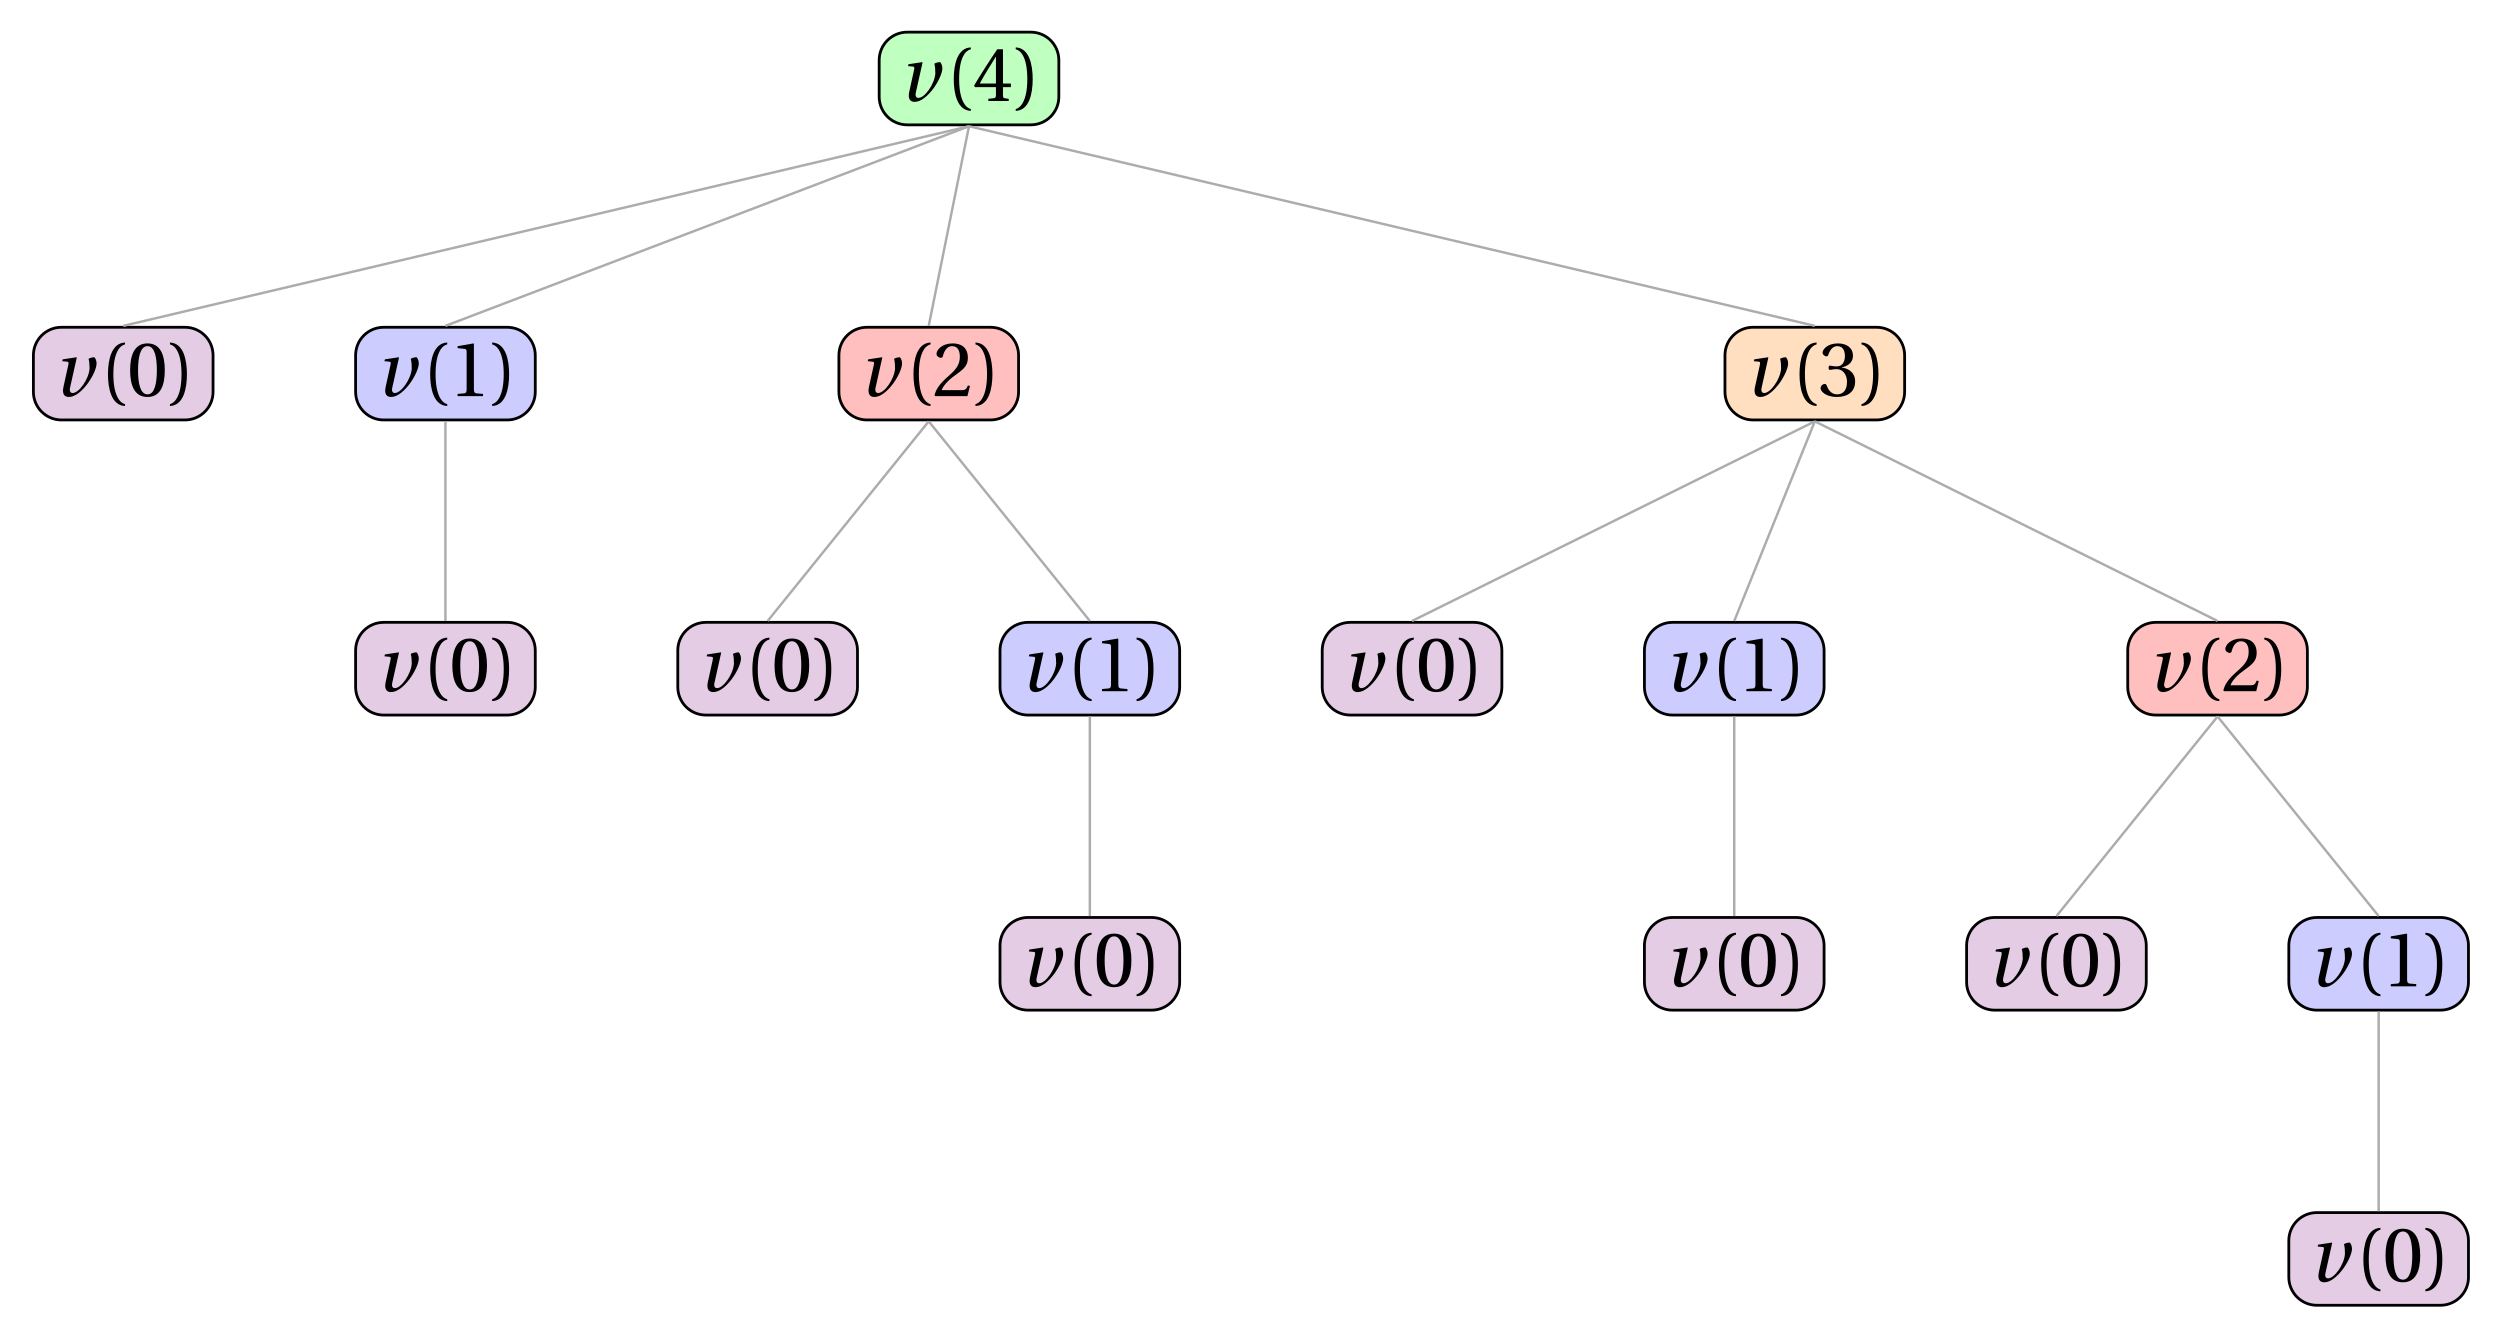
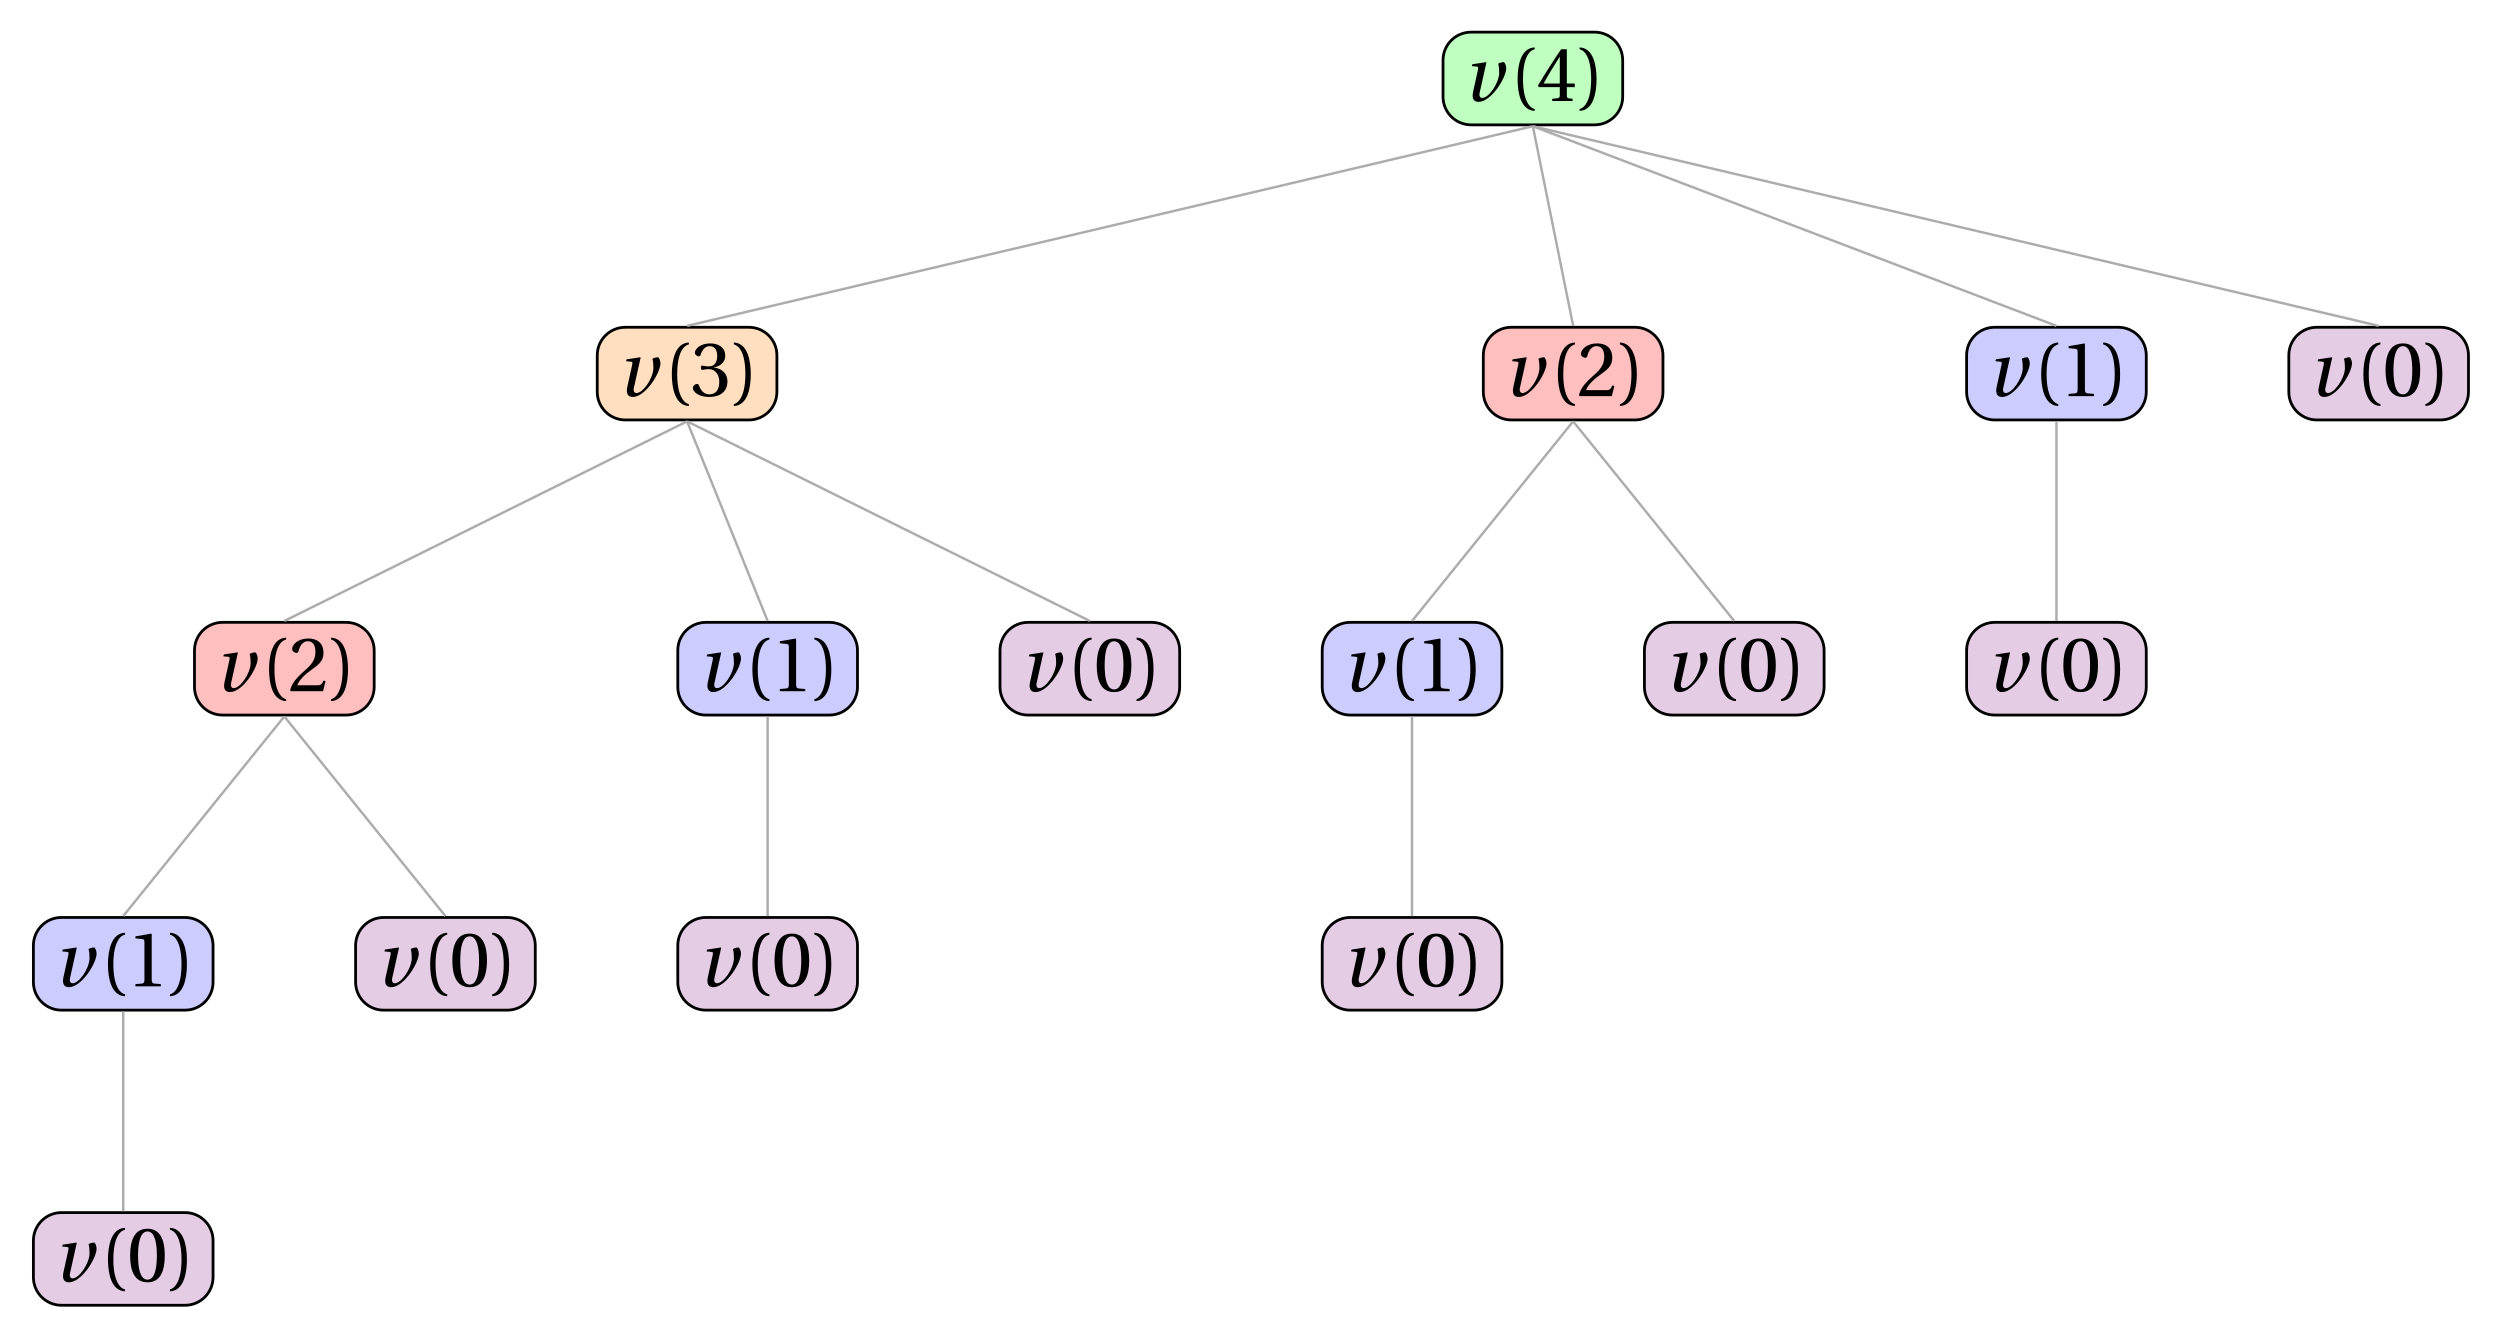
<svg xmlns="http://www.w3.org/2000/svg" xmlns:xlink="http://www.w3.org/1999/xlink" width="443.75pt" height="237.50pt" viewBox="0 0 355 190" version="1.2">
  <defs>
    <g>
      <symbol overflow="visible" id="glyph0-0">
        <path style="stroke:none;" d="" />
      </symbol>
      <symbol overflow="visible" id="glyph0-1">
        <path style="stroke:none;" d="M 1.375 -5.219 L 1.312 -4.953 L 1.984 -4.891 C 2.25 -4.875 2.234 -4.734 2.156 -4.359 L 1.484 -1.312 C 1.266 -0.312 1.609 0.125 2.25 0.125 C 3.188 0.125 4.141 -0.75 4.906 -1.766 C 5.656 -2.781 6.188 -3.984 6.188 -4.656 C 6.188 -5.094 5.938 -5.516 5.859 -5.516 C 5.594 -5.516 5.281 -5.438 5.047 -5.297 C 5.156 -4.906 5.188 -4.484 5.188 -3.922 C 5.094 -2.406 3.672 -0.406 2.766 -0.438 C 2.5 -0.438 2.297 -0.688 2.422 -1.203 L 3.375 -5.469 L 3.328 -5.516 Z M 1.375 -5.219 " />
      </symbol>
      <symbol overflow="visible" id="glyph1-0">
        <path style="stroke:none;" d="" />
      </symbol>
      <symbol overflow="visible" id="glyph1-1">
        <path style="stroke:none;" d="M 1.922 -3.109 C 1.922 -6.25 2.875 -7.188 3.578 -7.344 L 3.578 -7.609 C 1.656 -7.531 1.156 -5.141 1.156 -3.109 C 1.156 -1.062 1.656 1.328 3.578 1.406 L 3.578 1.141 C 2.938 1 1.922 0.062 1.922 -3.109 Z M 1.922 -3.109 " />
      </symbol>
      <symbol overflow="visible" id="glyph1-2">
        <path style="stroke:none;" d="M 3.297 -1.969 L 3.297 -0.844 C 3.297 -0.469 3.172 -0.406 2.922 -0.391 L 2.219 -0.312 L 2.219 0 L 5.109 0 L 5.109 -0.312 L 4.625 -0.375 C 4.359 -0.406 4.297 -0.469 4.297 -0.844 L 4.297 -1.969 L 5.422 -1.969 L 5.422 -2.484 L 4.297 -2.484 L 4.297 -7.344 L 3.484 -7.344 C 2.453 -5.828 1.219 -3.922 0.203 -2.203 L 0.312 -1.969 Z M 1 -2.484 C 1.656 -3.688 2.438 -4.953 3.281 -6.281 L 3.297 -6.281 L 3.297 -2.484 Z M 1 -2.484 " />
      </symbol>
      <symbol overflow="visible" id="glyph1-3">
        <path style="stroke:none;" d="M 1.922 -3.109 C 1.922 0.062 0.906 1 0.281 1.141 L 0.281 1.406 C 2.203 1.328 2.688 -1.062 2.688 -3.109 C 2.688 -5.141 2.203 -7.531 0.281 -7.609 L 0.281 -7.344 C 0.969 -7.188 1.922 -6.25 1.922 -3.109 Z M 1.922 -3.109 " />
      </symbol>
      <symbol overflow="visible" id="glyph1-4">
        <path style="stroke:none;" d="M 1.438 -4.031 C 1.438 -3.844 1.484 -3.719 1.625 -3.719 C 1.766 -3.719 2.062 -3.828 2.578 -3.828 C 3.516 -3.828 4.047 -2.984 4.047 -2.031 C 4.047 -0.719 3.406 -0.25 2.625 -0.25 C 1.891 -0.25 1.422 -0.797 1.203 -1.422 C 1.141 -1.625 1.031 -1.734 0.875 -1.734 C 0.688 -1.734 0.297 -1.516 0.297 -1.125 C 0.297 -0.656 1.062 0.125 2.609 0.125 C 4.203 0.125 5.203 -0.672 5.203 -2.078 C 5.203 -3.547 3.938 -4 3.328 -4.047 L 3.328 -4.094 C 3.922 -4.188 4.891 -4.625 4.891 -5.719 C 4.891 -6.938 3.922 -7.484 2.75 -7.484 C 1.297 -7.484 0.578 -6.641 0.578 -6.172 C 0.578 -5.828 0.969 -5.641 1.125 -5.641 C 1.266 -5.641 1.359 -5.719 1.391 -5.859 C 1.641 -6.609 2.062 -7.094 2.672 -7.094 C 3.547 -7.094 3.75 -6.328 3.75 -5.703 C 3.75 -5.047 3.516 -4.219 2.578 -4.219 C 2.062 -4.219 1.766 -4.328 1.625 -4.328 C 1.484 -4.328 1.438 -4.219 1.438 -4.031 Z M 1.438 -4.031 " />
      </symbol>
      <symbol overflow="visible" id="glyph1-5">
        <path style="stroke:none;" d="M 5.328 -1.453 L 5.031 -1.5 C 4.797 -0.906 4.578 -0.844 4.141 -0.844 L 1.312 -0.844 C 1.5 -1.406 2.141 -2.188 3.172 -2.922 C 4.219 -3.703 5.031 -4.188 5.031 -5.422 C 5.031 -6.953 4.031 -7.484 2.875 -7.484 C 1.359 -7.484 0.578 -6.562 0.578 -6 C 0.578 -5.625 1 -5.438 1.188 -5.438 C 1.391 -5.438 1.469 -5.562 1.5 -5.734 C 1.688 -6.484 2.109 -7.094 2.797 -7.094 C 3.641 -7.094 3.891 -6.375 3.891 -5.578 C 3.891 -4.406 3.281 -3.734 2.328 -2.891 C 0.984 -1.719 0.5 -0.969 0.297 -0.109 L 0.406 0 L 4.969 0 Z M 5.328 -1.453 " />
      </symbol>
      <symbol overflow="visible" id="glyph1-6">
        <path style="stroke:none;" d="M 4.812 0 L 4.812 -0.312 L 3.891 -0.391 C 3.656 -0.422 3.516 -0.5 3.516 -0.938 L 3.516 -7.406 L 3.469 -7.484 L 1.203 -7.094 L 1.203 -6.812 L 2.219 -6.703 C 2.406 -6.672 2.484 -6.594 2.484 -6.266 L 2.484 -0.938 C 2.484 -0.719 2.453 -0.594 2.391 -0.516 C 2.328 -0.438 2.25 -0.406 2.125 -0.391 L 1.203 -0.312 L 1.203 0 Z M 4.812 0 " />
      </symbol>
      <symbol overflow="visible" id="glyph1-7">
        <path style="stroke:none;" d="M 2.922 -7.094 C 3.953 -7.094 4.25 -5.469 4.25 -3.672 C 4.25 -1.875 3.953 -0.25 2.922 -0.25 C 1.875 -0.25 1.578 -1.875 1.578 -3.672 C 1.578 -5.469 1.875 -7.094 2.922 -7.094 Z M 2.922 -7.484 C 1.094 -7.484 0.453 -5.875 0.453 -3.672 C 0.453 -1.469 1.094 0.125 2.922 0.125 C 4.734 0.125 5.375 -1.469 5.375 -3.672 C 5.375 -5.875 4.734 -7.484 2.922 -7.484 Z M 2.922 -7.484 " />
      </symbol>
    </g>
  </defs>
  <g id="surface1">
-     <path style="fill-rule:nonzero;fill:rgb(75%,100%,75%);fill-opacity:1;stroke-width:0.399;stroke-linecap:butt;stroke-linejoin:miter;stroke:rgb(0%,0%,0%);stroke-opacity:1;stroke-miterlimit:10;" d="M 8.772 9.775 L -8.771 9.775 C -10.97 9.775 -12.755 7.989 -12.755 5.79 L -12.755 0.599 C -12.755 -1.6 -10.97 -3.386 -8.771 -3.386 L 8.772 -3.386 C 10.971 -3.386 12.756 -1.6 12.756 0.599 L 12.756 5.79 C 12.756 7.989 10.971 9.775 8.772 9.775 Z M 8.772 9.775 " transform="matrix(1,0,0,-1,137.599,14.341)" />
+     <path style="fill-rule:nonzero;fill:rgb(75%,100%,75%);fill-opacity:1;stroke-width:0.399;stroke-linecap:butt;stroke-linejoin:miter;stroke:rgb(0%,0%,0%);stroke-opacity:1;stroke-miterlimit:10;" d="M 8.771 9.775 L -8.771 9.775 C -10.971 9.775 -12.756 7.989 -12.756 5.79 L -12.756 0.599 C -12.756 -1.6 -10.971 -3.386 -8.771 -3.386 L 8.771 -3.386 C 10.971 -3.386 12.756 -1.6 12.756 0.599 L 12.756 5.79 C 12.756 7.989 10.971 9.775 8.771 9.775 Z M 8.771 9.775 " transform="matrix(1,0,0,-1,217.666,14.341)" />
    <g style="fill:rgb(0%,0%,0%);fill-opacity:1;">
-       <use xlink:href="#glyph0-1" x="127.629" y="14.341" />
+       <use xlink:href="#glyph0-1" x="207.696" y="14.341" />
    </g>
    <g style="fill:rgb(0%,0%,0%);fill-opacity:1;">
-       <use xlink:href="#glyph1-1" x="134.276" y="14.341" />
-       <use xlink:href="#glyph1-2" x="138.126" y="14.341" />
-       <use xlink:href="#glyph1-3" x="143.955" y="14.341" />
+       <use xlink:href="#glyph1-1" x="214.343" y="14.341" />
+       <use xlink:href="#glyph1-2" x="218.193" y="14.341" />
+       <use xlink:href="#glyph1-3" x="224.022" y="14.341" />
    </g>
-     <path style="fill-rule:nonzero;fill:rgb(100%,87.5%,75%);fill-opacity:1;stroke-width:0.399;stroke-linecap:butt;stroke-linejoin:miter;stroke:rgb(0%,0%,0%);stroke-opacity:1;stroke-miterlimit:10;" d="M 8.773 9.774 L -8.77 9.774 C -10.973 9.774 -12.755 7.993 -12.755 5.79 L -12.755 0.599 C -12.755 -1.601 -10.973 -3.386 -8.77 -3.386 L 8.773 -3.386 C 10.972 -3.386 12.757 -1.601 12.757 0.599 L 12.757 5.79 C 12.757 7.993 10.972 9.774 8.773 9.774 Z M 8.773 9.774 " transform="matrix(1,0,0,-1,257.7,56.247)" />
+     <path style="fill-rule:nonzero;fill:rgb(100%,87.5%,75%);fill-opacity:1;stroke-width:0.399;stroke-linecap:butt;stroke-linejoin:miter;stroke:rgb(0%,0%,0%);stroke-opacity:1;stroke-miterlimit:10;" d="M 8.77 9.774 L -8.769 9.774 C -10.972 9.774 -12.757 7.993 -12.757 5.79 L -12.757 0.599 C -12.757 -1.601 -10.972 -3.386 -8.769 -3.386 L 8.77 -3.386 C 10.973 -3.386 12.754 -1.601 12.754 0.599 L 12.754 5.79 C 12.754 7.993 10.973 9.774 8.77 9.774 Z M 8.77 9.774 " transform="matrix(1,0,0,-1,97.566,56.247)" />
    <g style="fill:rgb(0%,0%,0%);fill-opacity:1;">
-       <use xlink:href="#glyph0-1" x="247.729" y="56.247" />
+       <use xlink:href="#glyph0-1" x="87.595" y="56.247" />
    </g>
    <g style="fill:rgb(0%,0%,0%);fill-opacity:1;">
-       <use xlink:href="#glyph1-1" x="254.376" y="56.247" />
-       <use xlink:href="#glyph1-4" x="258.226" y="56.247" />
-       <use xlink:href="#glyph1-3" x="264.055" y="56.247" />
+       <use xlink:href="#glyph1-1" x="94.242" y="56.247" />
+       <use xlink:href="#glyph1-4" x="98.092" y="56.247" />
+       <use xlink:href="#glyph1-3" x="103.921" y="56.247" />
    </g>
-     <path style="fill-rule:nonzero;fill:rgb(100%,75%,75%);fill-opacity:1;stroke-width:0.399;stroke-linecap:butt;stroke-linejoin:miter;stroke:rgb(0%,0%,0%);stroke-opacity:1;stroke-miterlimit:10;" d="M 8.769 9.777 L -8.77 9.777 C -10.973 9.777 -12.754 7.992 -12.754 5.789 L -12.754 0.601 C -12.754 -1.602 -10.973 -3.387 -8.77 -3.387 L 8.769 -3.387 C 10.972 -3.387 12.757 -1.602 12.757 0.601 L 12.757 5.789 C 12.757 7.992 10.972 9.777 8.769 9.777 Z M 8.769 9.777 " transform="matrix(1,0,0,-1,314.891,98.152)" />
+     <path style="fill-rule:nonzero;fill:rgb(100%,75%,75%);fill-opacity:1;stroke-width:0.399;stroke-linecap:butt;stroke-linejoin:miter;stroke:rgb(0%,0%,0%);stroke-opacity:1;stroke-miterlimit:10;" d="M 8.77 9.777 L -8.77 9.777 C -10.973 9.777 -12.758 7.992 -12.758 5.789 L -12.758 0.601 C -12.758 -1.602 -10.973 -3.387 -8.77 -3.387 L 8.77 -3.387 C 10.973 -3.387 12.758 -1.602 12.758 0.601 L 12.758 5.789 C 12.758 7.992 10.973 9.777 8.77 9.777 Z M 8.77 9.777 " transform="matrix(1,0,0,-1,40.375,98.152)" />
    <g style="fill:rgb(0%,0%,0%);fill-opacity:1;">
-       <use xlink:href="#glyph0-1" x="304.92" y="98.152" />
+       <use xlink:href="#glyph0-1" x="30.404" y="98.152" />
    </g>
    <g style="fill:rgb(0%,0%,0%);fill-opacity:1;">
-       <use xlink:href="#glyph1-1" x="311.567" y="98.152" />
-       <use xlink:href="#glyph1-5" x="315.417" y="98.152" />
-       <use xlink:href="#glyph1-3" x="321.246" y="98.152" />
+       <use xlink:href="#glyph1-1" x="37.051" y="98.152" />
+       <use xlink:href="#glyph1-5" x="40.901" y="98.152" />
+       <use xlink:href="#glyph1-3" x="46.73" y="98.152" />
    </g>
-     <path style="fill-rule:nonzero;fill:rgb(79.999%,79.999%,100%);fill-opacity:1;stroke-width:0.399;stroke-linecap:butt;stroke-linejoin:miter;stroke:rgb(0%,0%,0%);stroke-opacity:1;stroke-miterlimit:10;" d="M 8.772 9.777 L -8.771 9.777 C -10.97 9.777 -12.755 7.992 -12.755 5.788 L -12.755 0.601 C -12.755 -1.602 -10.97 -3.383 -8.771 -3.383 L 8.772 -3.383 C 10.971 -3.383 12.756 -1.602 12.756 0.601 L 12.756 5.788 C 12.756 7.992 10.971 9.777 8.772 9.777 Z M 8.772 9.777 " transform="matrix(1,0,0,-1,337.767,140.058)" />
+     <path style="fill-rule:nonzero;fill:rgb(79.999%,79.999%,100%);fill-opacity:1;stroke-width:0.399;stroke-linecap:butt;stroke-linejoin:miter;stroke:rgb(0%,0%,0%);stroke-opacity:1;stroke-miterlimit:10;" d="M 8.771 9.777 L -8.772 9.777 C -10.972 9.777 -12.757 7.992 -12.757 5.788 L -12.757 0.601 C -12.757 -1.602 -10.972 -3.383 -8.772 -3.383 L 8.771 -3.383 C 10.974 -3.383 12.755 -1.602 12.755 0.601 L 12.755 5.788 C 12.755 7.992 10.974 9.777 8.771 9.777 Z M 8.771 9.777 " transform="matrix(1,0,0,-1,17.499,140.058)" />
    <g style="fill:rgb(0%,0%,0%);fill-opacity:1;">
-       <use xlink:href="#glyph0-1" x="327.796" y="140.058" />
+       <use xlink:href="#glyph0-1" x="7.528" y="140.058" />
    </g>
    <g style="fill:rgb(0%,0%,0%);fill-opacity:1;">
-       <use xlink:href="#glyph1-1" x="334.443" y="140.058" />
-       <use xlink:href="#glyph1-6" x="338.293" y="140.058" />
-       <use xlink:href="#glyph1-3" x="344.122" y="140.058" />
+       <use xlink:href="#glyph1-1" x="14.175" y="140.058" />
+       <use xlink:href="#glyph1-6" x="18.025" y="140.058" />
+       <use xlink:href="#glyph1-3" x="23.854" y="140.058" />
    </g>
-     <path style="fill-rule:nonzero;fill:rgb(89.999%,79.999%,89.999%);fill-opacity:1;stroke-width:0.399;stroke-linecap:butt;stroke-linejoin:miter;stroke:rgb(0%,0%,0%);stroke-opacity:1;stroke-miterlimit:10;" d="M 8.772 9.775 L -8.771 9.775 C -10.97 9.775 -12.755 7.99 -12.755 5.791 L -12.755 0.6 C -12.755 -1.599 -10.97 -3.385 -8.771 -3.385 L 8.772 -3.385 C 10.971 -3.385 12.756 -1.599 12.756 0.6 L 12.756 5.791 C 12.756 7.99 10.971 9.775 8.772 9.775 Z M 8.772 9.775 " transform="matrix(1,0,0,-1,337.767,181.963)" />
+     <path style="fill-rule:nonzero;fill:rgb(89.999%,79.999%,89.999%);fill-opacity:1;stroke-width:0.399;stroke-linecap:butt;stroke-linejoin:miter;stroke:rgb(0%,0%,0%);stroke-opacity:1;stroke-miterlimit:10;" d="M 8.771 9.775 L -8.772 9.775 C -10.972 9.775 -12.757 7.99 -12.757 5.791 L -12.757 0.6 C -12.757 -1.599 -10.972 -3.385 -8.772 -3.385 L 8.771 -3.385 C 10.974 -3.385 12.755 -1.599 12.755 0.6 L 12.755 5.791 C 12.755 7.99 10.974 9.775 8.771 9.775 Z M 8.771 9.775 " transform="matrix(1,0,0,-1,17.499,181.963)" />
    <g style="fill:rgb(0%,0%,0%);fill-opacity:1;">
-       <use xlink:href="#glyph0-1" x="327.796" y="181.963" />
+       <use xlink:href="#glyph0-1" x="7.528" y="181.963" />
    </g>
    <g style="fill:rgb(0%,0%,0%);fill-opacity:1;">
-       <use xlink:href="#glyph1-1" x="334.443" y="181.963" />
-       <use xlink:href="#glyph1-7" x="338.293" y="181.963" />
-       <use xlink:href="#glyph1-3" x="344.122" y="181.963" />
+       <use xlink:href="#glyph1-1" x="14.175" y="181.963" />
+       <use xlink:href="#glyph1-7" x="18.025" y="181.963" />
+       <use xlink:href="#glyph1-3" x="23.854" y="181.963" />
    </g>
-     <path style="fill-rule:nonzero;fill:rgb(89.999%,79.999%,89.999%);fill-opacity:1;stroke-width:0.399;stroke-linecap:butt;stroke-linejoin:miter;stroke:rgb(0%,0%,0%);stroke-opacity:1;stroke-miterlimit:10;" d="M 8.771 9.777 L -8.772 9.777 C -10.971 9.777 -12.756 7.992 -12.756 5.788 L -12.756 0.601 C -12.756 -1.602 -10.971 -3.383 -8.772 -3.383 L 8.771 -3.383 C 10.97 -3.383 12.756 -1.602 12.756 0.601 L 12.756 5.788 C 12.756 7.992 10.97 9.777 8.771 9.777 Z M 8.771 9.777 " transform="matrix(1,0,0,-1,292.014,140.058)" />
+     <path style="fill-rule:nonzero;fill:rgb(89.999%,79.999%,89.999%);fill-opacity:1;stroke-width:0.399;stroke-linecap:butt;stroke-linejoin:miter;stroke:rgb(0%,0%,0%);stroke-opacity:1;stroke-miterlimit:10;" d="M 8.772 9.777 L -8.771 9.777 C -10.974 9.777 -12.755 7.992 -12.755 5.788 L -12.755 0.601 C -12.755 -1.602 -10.974 -3.383 -8.771 -3.383 L 8.772 -3.383 C 10.972 -3.383 12.757 -1.602 12.757 0.601 L 12.757 5.788 C 12.757 7.992 10.972 9.777 8.772 9.777 Z M 8.772 9.777 " transform="matrix(1,0,0,-1,63.251,140.058)" />
    <g style="fill:rgb(0%,0%,0%);fill-opacity:1;">
-       <use xlink:href="#glyph0-1" x="282.044" y="140.058" />
+       <use xlink:href="#glyph0-1" x="53.281" y="140.058" />
    </g>
    <g style="fill:rgb(0%,0%,0%);fill-opacity:1;">
-       <use xlink:href="#glyph1-1" x="288.691" y="140.058" />
-       <use xlink:href="#glyph1-7" x="292.541" y="140.058" />
-       <use xlink:href="#glyph1-3" x="298.37" y="140.058" />
+       <use xlink:href="#glyph1-1" x="59.928" y="140.058" />
+       <use xlink:href="#glyph1-7" x="63.778" y="140.058" />
+       <use xlink:href="#glyph1-3" x="69.607" y="140.058" />
    </g>
-     <path style="fill-rule:nonzero;fill:rgb(79.999%,79.999%,100%);fill-opacity:1;stroke-width:0.399;stroke-linecap:butt;stroke-linejoin:miter;stroke:rgb(0%,0%,0%);stroke-opacity:1;stroke-miterlimit:10;" d="M 8.769 9.777 L -8.77 9.777 C -10.973 9.777 -12.754 7.992 -12.754 5.789 L -12.754 0.601 C -12.754 -1.602 -10.973 -3.387 -8.77 -3.387 L 8.769 -3.387 C 10.972 -3.387 12.758 -1.602 12.758 0.601 L 12.758 5.789 C 12.758 7.992 10.972 9.777 8.769 9.777 Z M 8.769 9.777 " transform="matrix(1,0,0,-1,246.262,98.152)" />
+     <path style="fill-rule:nonzero;fill:rgb(79.999%,79.999%,100%);fill-opacity:1;stroke-width:0.399;stroke-linecap:butt;stroke-linejoin:miter;stroke:rgb(0%,0%,0%);stroke-opacity:1;stroke-miterlimit:10;" d="M 8.769 9.777 L -8.77 9.777 C -10.973 9.777 -12.758 7.992 -12.758 5.789 L -12.758 0.601 C -12.758 -1.602 -10.973 -3.387 -8.77 -3.387 L 8.769 -3.387 C 10.973 -3.387 12.758 -1.602 12.758 0.601 L 12.758 5.789 C 12.758 7.992 10.973 9.777 8.769 9.777 Z M 8.769 9.777 " transform="matrix(1,0,0,-1,109.004,98.152)" />
+     <g style="fill:rgb(0%,0%,0%);fill-opacity:1;">
+       <use xlink:href="#glyph0-1" x="99.033" y="98.152" />
+     </g>
+     <g style="fill:rgb(0%,0%,0%);fill-opacity:1;">
+       <use xlink:href="#glyph1-1" x="105.68" y="98.152" />
+       <use xlink:href="#glyph1-6" x="109.53" y="98.152" />
+       <use xlink:href="#glyph1-3" x="115.359" y="98.152" />
+     </g>
+     <path style="fill-rule:nonzero;fill:rgb(89.999%,79.999%,89.999%);fill-opacity:1;stroke-width:0.399;stroke-linecap:butt;stroke-linejoin:miter;stroke:rgb(0%,0%,0%);stroke-opacity:1;stroke-miterlimit:10;" d="M 8.769 9.777 L -8.77 9.777 C -10.973 9.777 -12.758 7.992 -12.758 5.788 L -12.758 0.601 C -12.758 -1.602 -10.973 -3.383 -8.77 -3.383 L 8.769 -3.383 C 10.973 -3.383 12.758 -1.602 12.758 0.601 L 12.758 5.788 C 12.758 7.992 10.973 9.777 8.769 9.777 Z M 8.769 9.777 " transform="matrix(1,0,0,-1,109.004,140.058)" />
+     <g style="fill:rgb(0%,0%,0%);fill-opacity:1;">
+       <use xlink:href="#glyph0-1" x="99.033" y="140.058" />
+     </g>
+     <g style="fill:rgb(0%,0%,0%);fill-opacity:1;">
+       <use xlink:href="#glyph1-1" x="105.68" y="140.058" />
+       <use xlink:href="#glyph1-7" x="109.53" y="140.058" />
+       <use xlink:href="#glyph1-3" x="115.359" y="140.058" />
+     </g>
+     <path style="fill-rule:nonzero;fill:rgb(89.999%,79.999%,89.999%);fill-opacity:1;stroke-width:0.399;stroke-linecap:butt;stroke-linejoin:miter;stroke:rgb(0%,0%,0%);stroke-opacity:1;stroke-miterlimit:10;" d="M 8.771 9.777 L -8.772 9.777 C -10.971 9.777 -12.756 7.992 -12.756 5.789 L -12.756 0.601 C -12.756 -1.602 -10.971 -3.387 -8.772 -3.387 L 8.771 -3.387 C 10.971 -3.387 12.756 -1.602 12.756 0.601 L 12.756 5.789 C 12.756 7.992 10.971 9.777 8.771 9.777 Z M 8.771 9.777 " transform="matrix(1,0,0,-1,154.756,98.152)" />
+     <g style="fill:rgb(0%,0%,0%);fill-opacity:1;">
+       <use xlink:href="#glyph0-1" x="144.786" y="98.152" />
+     </g>
+     <g style="fill:rgb(0%,0%,0%);fill-opacity:1;">
+       <use xlink:href="#glyph1-1" x="151.433" y="98.152" />
+       <use xlink:href="#glyph1-7" x="155.283" y="98.152" />
+       <use xlink:href="#glyph1-3" x="161.112" y="98.152" />
+     </g>
+     <path style="fill-rule:nonzero;fill:rgb(100%,75%,75%);fill-opacity:1;stroke-width:0.399;stroke-linecap:butt;stroke-linejoin:miter;stroke:rgb(0%,0%,0%);stroke-opacity:1;stroke-miterlimit:10;" d="M 8.771 9.774 L -8.772 9.774 C -10.971 9.774 -12.756 7.993 -12.756 5.79 L -12.756 0.599 C -12.756 -1.601 -10.971 -3.386 -8.772 -3.386 L 8.771 -3.386 C 10.97 -3.386 12.756 -1.601 12.756 0.599 L 12.756 5.79 C 12.756 7.993 10.97 9.774 8.771 9.774 Z M 8.771 9.774 " transform="matrix(1,0,0,-1,223.385,56.247)" />
+     <g style="fill:rgb(0%,0%,0%);fill-opacity:1;">
+       <use xlink:href="#glyph0-1" x="213.415" y="56.247" />
+     </g>
+     <g style="fill:rgb(0%,0%,0%);fill-opacity:1;">
+       <use xlink:href="#glyph1-1" x="220.062" y="56.247" />
+       <use xlink:href="#glyph1-5" x="223.912" y="56.247" />
+       <use xlink:href="#glyph1-3" x="229.741" y="56.247" />
+     </g>
+     <path style="fill-rule:nonzero;fill:rgb(79.999%,79.999%,100%);fill-opacity:1;stroke-width:0.399;stroke-linecap:butt;stroke-linejoin:miter;stroke:rgb(0%,0%,0%);stroke-opacity:1;stroke-miterlimit:10;" d="M 8.772 9.777 L -8.771 9.777 C -10.97 9.777 -12.755 7.992 -12.755 5.789 L -12.755 0.601 C -12.755 -1.602 -10.97 -3.387 -8.771 -3.387 L 8.772 -3.387 C 10.971 -3.387 12.757 -1.602 12.757 0.601 L 12.757 5.789 C 12.757 7.992 10.971 9.777 8.772 9.777 Z M 8.772 9.777 " transform="matrix(1,0,0,-1,200.509,98.152)" />
+     <g style="fill:rgb(0%,0%,0%);fill-opacity:1;">
+       <use xlink:href="#glyph0-1" x="190.538" y="98.152" />
+     </g>
+     <g style="fill:rgb(0%,0%,0%);fill-opacity:1;">
+       <use xlink:href="#glyph1-1" x="197.186" y="98.152" />
+       <use xlink:href="#glyph1-6" x="201.036" y="98.152" />
+       <use xlink:href="#glyph1-3" x="206.865" y="98.152" />
+     </g>
+     <path style="fill-rule:nonzero;fill:rgb(89.999%,79.999%,89.999%);fill-opacity:1;stroke-width:0.399;stroke-linecap:butt;stroke-linejoin:miter;stroke:rgb(0%,0%,0%);stroke-opacity:1;stroke-miterlimit:10;" d="M 8.772 9.777 L -8.771 9.777 C -10.97 9.777 -12.755 7.992 -12.755 5.788 L -12.755 0.601 C -12.755 -1.602 -10.97 -3.383 -8.771 -3.383 L 8.772 -3.383 C 10.971 -3.383 12.757 -1.602 12.757 0.601 L 12.757 5.788 C 12.757 7.992 10.971 9.777 8.772 9.777 Z M 8.772 9.777 " transform="matrix(1,0,0,-1,200.509,140.058)" />
+     <g style="fill:rgb(0%,0%,0%);fill-opacity:1;">
+       <use xlink:href="#glyph0-1" x="190.538" y="140.058" />
+     </g>
+     <g style="fill:rgb(0%,0%,0%);fill-opacity:1;">
+       <use xlink:href="#glyph1-1" x="197.185" y="140.058" />
+       <use xlink:href="#glyph1-7" x="201.035" y="140.058" />
+       <use xlink:href="#glyph1-3" x="206.864" y="140.058" />
+     </g>
+     <path style="fill-rule:nonzero;fill:rgb(89.999%,79.999%,89.999%);fill-opacity:1;stroke-width:0.399;stroke-linecap:butt;stroke-linejoin:miter;stroke:rgb(0%,0%,0%);stroke-opacity:1;stroke-miterlimit:10;" d="M 8.769 9.777 L -8.77 9.777 C -10.973 9.777 -12.754 7.992 -12.754 5.789 L -12.754 0.601 C -12.754 -1.602 -10.973 -3.387 -8.77 -3.387 L 8.769 -3.387 C 10.972 -3.387 12.758 -1.602 12.758 0.601 L 12.758 5.789 C 12.758 7.992 10.972 9.777 8.769 9.777 Z M 8.769 9.777 " transform="matrix(1,0,0,-1,246.262,98.152)" />
    <g style="fill:rgb(0%,0%,0%);fill-opacity:1;">
      <use xlink:href="#glyph0-1" x="236.291" y="98.152" />
    </g>
    <g style="fill:rgb(0%,0%,0%);fill-opacity:1;">
      <use xlink:href="#glyph1-1" x="242.938" y="98.152" />
-       <use xlink:href="#glyph1-6" x="246.788" y="98.152" />
+       <use xlink:href="#glyph1-7" x="246.788" y="98.152" />
      <use xlink:href="#glyph1-3" x="252.617" y="98.152" />
    </g>
-     <path style="fill-rule:nonzero;fill:rgb(89.999%,79.999%,89.999%);fill-opacity:1;stroke-width:0.399;stroke-linecap:butt;stroke-linejoin:miter;stroke:rgb(0%,0%,0%);stroke-opacity:1;stroke-miterlimit:10;" d="M 8.769 9.777 L -8.77 9.777 C -10.973 9.777 -12.754 7.992 -12.754 5.788 L -12.754 0.601 C -12.754 -1.602 -10.973 -3.383 -8.77 -3.383 L 8.769 -3.383 C 10.972 -3.383 12.758 -1.602 12.758 0.601 L 12.758 5.788 C 12.758 7.992 10.972 9.777 8.769 9.777 Z M 8.769 9.777 " transform="matrix(1,0,0,-1,246.262,140.058)" />
+     <path style="fill-rule:nonzero;fill:rgb(79.999%,79.999%,100%);fill-opacity:1;stroke-width:0.399;stroke-linecap:butt;stroke-linejoin:miter;stroke:rgb(0%,0%,0%);stroke-opacity:1;stroke-miterlimit:10;" d="M 8.771 9.774 L -8.772 9.774 C -10.971 9.774 -12.756 7.993 -12.756 5.79 L -12.756 0.599 C -12.756 -1.601 -10.971 -3.386 -8.772 -3.386 L 8.771 -3.386 C 10.97 -3.386 12.756 -1.601 12.756 0.599 L 12.756 5.79 C 12.756 7.993 10.97 9.774 8.771 9.774 Z M 8.771 9.774 " transform="matrix(1,0,0,-1,292.014,56.247)" />
    <g style="fill:rgb(0%,0%,0%);fill-opacity:1;">
-       <use xlink:href="#glyph0-1" x="236.291" y="140.058" />
+       <use xlink:href="#glyph0-1" x="282.044" y="56.247" />
    </g>
    <g style="fill:rgb(0%,0%,0%);fill-opacity:1;">
-       <use xlink:href="#glyph1-1" x="242.938" y="140.058" />
-       <use xlink:href="#glyph1-7" x="246.788" y="140.058" />
-       <use xlink:href="#glyph1-3" x="252.617" y="140.058" />
+       <use xlink:href="#glyph1-1" x="288.691" y="56.247" />
+       <use xlink:href="#glyph1-6" x="292.541" y="56.247" />
+       <use xlink:href="#glyph1-3" x="298.37" y="56.247" />
    </g>
-     <path style="fill-rule:nonzero;fill:rgb(89.999%,79.999%,89.999%);fill-opacity:1;stroke-width:0.399;stroke-linecap:butt;stroke-linejoin:miter;stroke:rgb(0%,0%,0%);stroke-opacity:1;stroke-miterlimit:10;" d="M 8.772 9.777 L -8.771 9.777 C -10.97 9.777 -12.755 7.992 -12.755 5.789 L -12.755 0.601 C -12.755 -1.602 -10.97 -3.387 -8.771 -3.387 L 8.772 -3.387 C 10.971 -3.387 12.757 -1.602 12.757 0.601 L 12.757 5.789 C 12.757 7.992 10.971 9.777 8.772 9.777 Z M 8.772 9.777 " transform="matrix(1,0,0,-1,200.509,98.152)" />
+     <path style="fill-rule:nonzero;fill:rgb(89.999%,79.999%,89.999%);fill-opacity:1;stroke-width:0.399;stroke-linecap:butt;stroke-linejoin:miter;stroke:rgb(0%,0%,0%);stroke-opacity:1;stroke-miterlimit:10;" d="M 8.771 9.777 L -8.772 9.777 C -10.971 9.777 -12.756 7.992 -12.756 5.789 L -12.756 0.601 C -12.756 -1.602 -10.971 -3.387 -8.772 -3.387 L 8.771 -3.387 C 10.97 -3.387 12.756 -1.602 12.756 0.601 L 12.756 5.789 C 12.756 7.992 10.97 9.777 8.771 9.777 Z M 8.771 9.777 " transform="matrix(1,0,0,-1,292.014,98.152)" />
    <g style="fill:rgb(0%,0%,0%);fill-opacity:1;">
-       <use xlink:href="#glyph0-1" x="190.538" y="98.152" />
+       <use xlink:href="#glyph0-1" x="282.044" y="98.152" />
    </g>
    <g style="fill:rgb(0%,0%,0%);fill-opacity:1;">
-       <use xlink:href="#glyph1-1" x="197.186" y="98.152" />
-       <use xlink:href="#glyph1-7" x="201.036" y="98.152" />
-       <use xlink:href="#glyph1-3" x="206.865" y="98.152" />
+       <use xlink:href="#glyph1-1" x="288.691" y="98.152" />
+       <use xlink:href="#glyph1-7" x="292.541" y="98.152" />
+       <use xlink:href="#glyph1-3" x="298.37" y="98.152" />
    </g>
-     <path style="fill-rule:nonzero;fill:rgb(100%,75%,75%);fill-opacity:1;stroke-width:0.399;stroke-linecap:butt;stroke-linejoin:miter;stroke:rgb(0%,0%,0%);stroke-opacity:1;stroke-miterlimit:10;" d="M 8.772 9.774 L -8.771 9.774 C -10.974 9.774 -12.755 7.993 -12.755 5.79 L -12.755 0.599 C -12.755 -1.601 -10.974 -3.386 -8.771 -3.386 L 8.772 -3.386 C 10.972 -3.386 12.757 -1.601 12.757 0.599 L 12.757 5.79 C 12.757 7.993 10.972 9.774 8.772 9.774 Z M 8.772 9.774 " transform="matrix(1,0,0,-1,131.88,56.247)" />
+     <path style="fill-rule:nonzero;fill:rgb(89.999%,79.999%,89.999%);fill-opacity:1;stroke-width:0.399;stroke-linecap:butt;stroke-linejoin:miter;stroke:rgb(0%,0%,0%);stroke-opacity:1;stroke-miterlimit:10;" d="M 8.772 9.774 L -8.771 9.774 C -10.97 9.774 -12.755 7.993 -12.755 5.79 L -12.755 0.599 C -12.755 -1.601 -10.97 -3.386 -8.771 -3.386 L 8.772 -3.386 C 10.971 -3.386 12.756 -1.601 12.756 0.599 L 12.756 5.79 C 12.756 7.993 10.971 9.774 8.772 9.774 Z M 8.772 9.774 " transform="matrix(1,0,0,-1,337.767,56.247)" />
    <g style="fill:rgb(0%,0%,0%);fill-opacity:1;">
-       <use xlink:href="#glyph0-1" x="121.91" y="56.247" />
+       <use xlink:href="#glyph0-1" x="327.796" y="56.247" />
    </g>
    <g style="fill:rgb(0%,0%,0%);fill-opacity:1;">
-       <use xlink:href="#glyph1-1" x="128.557" y="56.247" />
-       <use xlink:href="#glyph1-5" x="132.407" y="56.247" />
-       <use xlink:href="#glyph1-3" x="138.236" y="56.247" />
+       <use xlink:href="#glyph1-1" x="334.443" y="56.247" />
+       <use xlink:href="#glyph1-7" x="338.293" y="56.247" />
+       <use xlink:href="#glyph1-3" x="344.122" y="56.247" />
    </g>
-     <path style="fill-rule:nonzero;fill:rgb(79.999%,79.999%,100%);fill-opacity:1;stroke-width:0.399;stroke-linecap:butt;stroke-linejoin:miter;stroke:rgb(0%,0%,0%);stroke-opacity:1;stroke-miterlimit:10;" d="M 8.771 9.777 L -8.772 9.777 C -10.971 9.777 -12.756 7.992 -12.756 5.789 L -12.756 0.601 C -12.756 -1.602 -10.971 -3.387 -8.772 -3.387 L 8.771 -3.387 C 10.971 -3.387 12.756 -1.602 12.756 0.601 L 12.756 5.789 C 12.756 7.992 10.971 9.777 8.771 9.777 Z M 8.771 9.777 " transform="matrix(1,0,0,-1,154.756,98.152)" />
-     <g style="fill:rgb(0%,0%,0%);fill-opacity:1;">
-       <use xlink:href="#glyph0-1" x="144.786" y="98.152" />
-     </g>
-     <g style="fill:rgb(0%,0%,0%);fill-opacity:1;">
-       <use xlink:href="#glyph1-1" x="151.433" y="98.152" />
-       <use xlink:href="#glyph1-6" x="155.283" y="98.152" />
-       <use xlink:href="#glyph1-3" x="161.112" y="98.152" />
-     </g>
-     <path style="fill-rule:nonzero;fill:rgb(89.999%,79.999%,89.999%);fill-opacity:1;stroke-width:0.399;stroke-linecap:butt;stroke-linejoin:miter;stroke:rgb(0%,0%,0%);stroke-opacity:1;stroke-miterlimit:10;" d="M 8.771 9.777 L -8.772 9.777 C -10.971 9.777 -12.756 7.992 -12.756 5.788 L -12.756 0.601 C -12.756 -1.602 -10.971 -3.383 -8.772 -3.383 L 8.771 -3.383 C 10.971 -3.383 12.756 -1.602 12.756 0.601 L 12.756 5.788 C 12.756 7.992 10.971 9.777 8.771 9.777 Z M 8.771 9.777 " transform="matrix(1,0,0,-1,154.756,140.058)" />
-     <g style="fill:rgb(0%,0%,0%);fill-opacity:1;">
-       <use xlink:href="#glyph0-1" x="144.786" y="140.058" />
-     </g>
-     <g style="fill:rgb(0%,0%,0%);fill-opacity:1;">
-       <use xlink:href="#glyph1-1" x="151.433" y="140.058" />
-       <use xlink:href="#glyph1-7" x="155.283" y="140.058" />
-       <use xlink:href="#glyph1-3" x="161.112" y="140.058" />
-     </g>
-     <path style="fill-rule:nonzero;fill:rgb(89.999%,79.999%,89.999%);fill-opacity:1;stroke-width:0.399;stroke-linecap:butt;stroke-linejoin:miter;stroke:rgb(0%,0%,0%);stroke-opacity:1;stroke-miterlimit:10;" d="M 8.769 9.777 L -8.77 9.777 C -10.973 9.777 -12.758 7.992 -12.758 5.789 L -12.758 0.601 C -12.758 -1.602 -10.973 -3.387 -8.77 -3.387 L 8.769 -3.387 C 10.973 -3.387 12.758 -1.602 12.758 0.601 L 12.758 5.789 C 12.758 7.992 10.973 9.777 8.769 9.777 Z M 8.769 9.777 " transform="matrix(1,0,0,-1,109.004,98.152)" />
-     <g style="fill:rgb(0%,0%,0%);fill-opacity:1;">
-       <use xlink:href="#glyph0-1" x="99.033" y="98.152" />
-     </g>
-     <g style="fill:rgb(0%,0%,0%);fill-opacity:1;">
-       <use xlink:href="#glyph1-1" x="105.68" y="98.152" />
-       <use xlink:href="#glyph1-7" x="109.53" y="98.152" />
-       <use xlink:href="#glyph1-3" x="115.359" y="98.152" />
-     </g>
-     <path style="fill-rule:nonzero;fill:rgb(79.999%,79.999%,100%);fill-opacity:1;stroke-width:0.399;stroke-linecap:butt;stroke-linejoin:miter;stroke:rgb(0%,0%,0%);stroke-opacity:1;stroke-miterlimit:10;" d="M 8.772 9.774 L -8.771 9.774 C -10.974 9.774 -12.755 7.993 -12.755 5.79 L -12.755 0.599 C -12.755 -1.601 -10.974 -3.386 -8.771 -3.386 L 8.772 -3.386 C 10.972 -3.386 12.757 -1.601 12.757 0.599 L 12.757 5.79 C 12.757 7.993 10.972 9.774 8.772 9.774 Z M 8.772 9.774 " transform="matrix(1,0,0,-1,63.251,56.247)" />
-     <g style="fill:rgb(0%,0%,0%);fill-opacity:1;">
-       <use xlink:href="#glyph0-1" x="53.281" y="56.247" />
-     </g>
-     <g style="fill:rgb(0%,0%,0%);fill-opacity:1;">
-       <use xlink:href="#glyph1-1" x="59.928" y="56.247" />
-       <use xlink:href="#glyph1-6" x="63.778" y="56.247" />
-       <use xlink:href="#glyph1-3" x="69.607" y="56.247" />
-     </g>
-     <path style="fill-rule:nonzero;fill:rgb(89.999%,79.999%,89.999%);fill-opacity:1;stroke-width:0.399;stroke-linecap:butt;stroke-linejoin:miter;stroke:rgb(0%,0%,0%);stroke-opacity:1;stroke-miterlimit:10;" d="M 8.772 9.777 L -8.771 9.777 C -10.974 9.777 -12.755 7.992 -12.755 5.789 L -12.755 0.601 C -12.755 -1.602 -10.974 -3.387 -8.771 -3.387 L 8.772 -3.387 C 10.972 -3.387 12.757 -1.602 12.757 0.601 L 12.757 5.789 C 12.757 7.992 10.972 9.777 8.772 9.777 Z M 8.772 9.777 " transform="matrix(1,0,0,-1,63.251,98.152)" />
-     <g style="fill:rgb(0%,0%,0%);fill-opacity:1;">
-       <use xlink:href="#glyph0-1" x="53.28" y="98.152" />
-     </g>
-     <g style="fill:rgb(0%,0%,0%);fill-opacity:1;">
-       <use xlink:href="#glyph1-1" x="59.928" y="98.152" />
-       <use xlink:href="#glyph1-7" x="63.778" y="98.152" />
-       <use xlink:href="#glyph1-3" x="69.607" y="98.152" />
-     </g>
-     <path style="fill-rule:nonzero;fill:rgb(89.999%,79.999%,89.999%);fill-opacity:1;stroke-width:0.399;stroke-linecap:butt;stroke-linejoin:miter;stroke:rgb(0%,0%,0%);stroke-opacity:1;stroke-miterlimit:10;" d="M 8.772 9.774 L -8.771 9.774 C -10.971 9.774 -12.756 7.993 -12.756 5.79 L -12.756 0.599 C -12.756 -1.601 -10.971 -3.386 -8.771 -3.386 L 8.772 -3.386 C 10.971 -3.386 12.756 -1.601 12.756 0.599 L 12.756 5.79 C 12.756 7.993 10.971 9.774 8.772 9.774 Z M 8.772 9.774 " transform="matrix(1,0,0,-1,17.498,56.247)" />
-     <g style="fill:rgb(0%,0%,0%);fill-opacity:1;">
-       <use xlink:href="#glyph0-1" x="7.528" y="56.247" />
-     </g>
-     <g style="fill:rgb(0%,0%,0%);fill-opacity:1;">
-       <use xlink:href="#glyph1-1" x="14.175" y="56.247" />
-       <use xlink:href="#glyph1-7" x="18.025" y="56.247" />
-       <use xlink:href="#glyph1-3" x="23.854" y="56.247" />
-     </g>
-     <path style="fill:none;stroke-width:0.349;stroke-linecap:butt;stroke-linejoin:miter;stroke:rgb(67.499%,67.499%,67.499%);stroke-opacity:1;stroke-miterlimit:10;" d="M -0.001 -3.585 L 120.104 -31.932 " transform="matrix(1,0,0,-1,137.599,14.341)" />
-     <path style="fill:none;stroke-width:0.349;stroke-linecap:butt;stroke-linejoin:miter;stroke:rgb(67.499%,67.499%,67.499%);stroke-opacity:1;stroke-miterlimit:10;" d="M 120.104 -45.491 L 177.296 -73.839 " transform="matrix(1,0,0,-1,137.599,14.341)" />
-     <path style="fill:none;stroke-width:0.349;stroke-linecap:butt;stroke-linejoin:miter;stroke:rgb(67.499%,67.499%,67.499%);stroke-opacity:1;stroke-miterlimit:10;" d="M 177.296 -87.397 L 200.171 -115.745 " transform="matrix(1,0,0,-1,137.599,14.341)" />
-     <path style="fill:none;stroke-width:0.349;stroke-linecap:butt;stroke-linejoin:miter;stroke:rgb(67.499%,67.499%,67.499%);stroke-opacity:1;stroke-miterlimit:10;" d="M 200.171 -129.304 L 200.171 -157.651 " transform="matrix(1,0,0,-1,137.599,14.341)" />
-     <path style="fill:none;stroke-width:0.349;stroke-linecap:butt;stroke-linejoin:miter;stroke:rgb(67.499%,67.499%,67.499%);stroke-opacity:1;stroke-miterlimit:10;" d="M 177.296 -87.397 L 154.417 -115.745 " transform="matrix(1,0,0,-1,137.599,14.341)" />
-     <path style="fill:none;stroke-width:0.349;stroke-linecap:butt;stroke-linejoin:miter;stroke:rgb(67.499%,67.499%,67.499%);stroke-opacity:1;stroke-miterlimit:10;" d="M 120.104 -45.491 L 108.663 -73.839 " transform="matrix(1,0,0,-1,137.599,14.341)" />
-     <path style="fill:none;stroke-width:0.349;stroke-linecap:butt;stroke-linejoin:miter;stroke:rgb(67.499%,67.499%,67.499%);stroke-opacity:1;stroke-miterlimit:10;" d="M 108.663 -87.397 L 108.663 -115.745 " transform="matrix(1,0,0,-1,137.599,14.341)" />
-     <path style="fill:none;stroke-width:0.349;stroke-linecap:butt;stroke-linejoin:miter;stroke:rgb(67.499%,67.499%,67.499%);stroke-opacity:1;stroke-miterlimit:10;" d="M 120.104 -45.491 L 62.909 -73.839 " transform="matrix(1,0,0,-1,137.599,14.341)" />
-     <path style="fill:none;stroke-width:0.349;stroke-linecap:butt;stroke-linejoin:miter;stroke:rgb(67.499%,67.499%,67.499%);stroke-opacity:1;stroke-miterlimit:10;" d="M -0.001 -3.585 L -5.72 -31.932 " transform="matrix(1,0,0,-1,137.599,14.341)" />
-     <path style="fill:none;stroke-width:0.349;stroke-linecap:butt;stroke-linejoin:miter;stroke:rgb(67.499%,67.499%,67.499%);stroke-opacity:1;stroke-miterlimit:10;" d="M -5.72 -45.491 L 17.159 -73.839 " transform="matrix(1,0,0,-1,137.599,14.341)" />
-     <path style="fill:none;stroke-width:0.349;stroke-linecap:butt;stroke-linejoin:miter;stroke:rgb(67.499%,67.499%,67.499%);stroke-opacity:1;stroke-miterlimit:10;" d="M 17.159 -87.397 L 17.159 -115.745 " transform="matrix(1,0,0,-1,137.599,14.341)" />
-     <path style="fill:none;stroke-width:0.349;stroke-linecap:butt;stroke-linejoin:miter;stroke:rgb(67.499%,67.499%,67.499%);stroke-opacity:1;stroke-miterlimit:10;" d="M -5.72 -45.491 L -28.595 -73.839 " transform="matrix(1,0,0,-1,137.599,14.341)" />
-     <path style="fill:none;stroke-width:0.349;stroke-linecap:butt;stroke-linejoin:miter;stroke:rgb(67.499%,67.499%,67.499%);stroke-opacity:1;stroke-miterlimit:10;" d="M -0.001 -3.585 L -74.349 -31.932 " transform="matrix(1,0,0,-1,137.599,14.341)" />
-     <path style="fill:none;stroke-width:0.349;stroke-linecap:butt;stroke-linejoin:miter;stroke:rgb(67.499%,67.499%,67.499%);stroke-opacity:1;stroke-miterlimit:10;" d="M -74.349 -45.491 L -74.349 -73.839 " transform="matrix(1,0,0,-1,137.599,14.341)" />
-     <path style="fill:none;stroke-width:0.349;stroke-linecap:butt;stroke-linejoin:miter;stroke:rgb(67.499%,67.499%,67.499%);stroke-opacity:1;stroke-miterlimit:10;" d="M -0.001 -3.585 L -120.103 -31.932 " transform="matrix(1,0,0,-1,137.599,14.341)" />
+     <path style="fill:none;stroke-width:0.349;stroke-linecap:butt;stroke-linejoin:miter;stroke:rgb(67.499%,67.499%,67.499%);stroke-opacity:1;stroke-miterlimit:10;" d="M -0.002 -3.585 L -120.103 -31.932 " transform="matrix(1,0,0,-1,217.666,14.341)" />
+     <path style="fill:none;stroke-width:0.349;stroke-linecap:butt;stroke-linejoin:miter;stroke:rgb(67.499%,67.499%,67.499%);stroke-opacity:1;stroke-miterlimit:10;" d="M -120.103 -45.491 L -177.295 -73.839 " transform="matrix(1,0,0,-1,217.666,14.341)" />
+     <path style="fill:none;stroke-width:0.349;stroke-linecap:butt;stroke-linejoin:miter;stroke:rgb(67.499%,67.499%,67.499%);stroke-opacity:1;stroke-miterlimit:10;" d="M -177.295 -87.397 L -200.17 -115.745 " transform="matrix(1,0,0,-1,217.666,14.341)" />
+     <path style="fill:none;stroke-width:0.349;stroke-linecap:butt;stroke-linejoin:miter;stroke:rgb(67.499%,67.499%,67.499%);stroke-opacity:1;stroke-miterlimit:10;" d="M -200.17 -129.304 L -200.17 -157.651 " transform="matrix(1,0,0,-1,217.666,14.341)" />
+     <path style="fill:none;stroke-width:0.349;stroke-linecap:butt;stroke-linejoin:miter;stroke:rgb(67.499%,67.499%,67.499%);stroke-opacity:1;stroke-miterlimit:10;" d="M -177.295 -87.397 L -154.416 -115.745 " transform="matrix(1,0,0,-1,217.666,14.341)" />
+     <path style="fill:none;stroke-width:0.349;stroke-linecap:butt;stroke-linejoin:miter;stroke:rgb(67.499%,67.499%,67.499%);stroke-opacity:1;stroke-miterlimit:10;" d="M -120.103 -45.491 L -108.662 -73.839 " transform="matrix(1,0,0,-1,217.666,14.341)" />
+     <path style="fill:none;stroke-width:0.349;stroke-linecap:butt;stroke-linejoin:miter;stroke:rgb(67.499%,67.499%,67.499%);stroke-opacity:1;stroke-miterlimit:10;" d="M -108.662 -87.397 L -108.662 -115.745 " transform="matrix(1,0,0,-1,217.666,14.341)" />
+     <path style="fill:none;stroke-width:0.349;stroke-linecap:butt;stroke-linejoin:miter;stroke:rgb(67.499%,67.499%,67.499%);stroke-opacity:1;stroke-miterlimit:10;" d="M -120.103 -45.491 L -62.912 -73.839 " transform="matrix(1,0,0,-1,217.666,14.341)" />
+     <path style="fill:none;stroke-width:0.349;stroke-linecap:butt;stroke-linejoin:miter;stroke:rgb(67.499%,67.499%,67.499%);stroke-opacity:1;stroke-miterlimit:10;" d="M -0.002 -3.585 L 5.721 -31.932 " transform="matrix(1,0,0,-1,217.666,14.341)" />
+     <path style="fill:none;stroke-width:0.349;stroke-linecap:butt;stroke-linejoin:miter;stroke:rgb(67.499%,67.499%,67.499%);stroke-opacity:1;stroke-miterlimit:10;" d="M 5.721 -45.491 L -17.158 -73.839 " transform="matrix(1,0,0,-1,217.666,14.341)" />
+     <path style="fill:none;stroke-width:0.349;stroke-linecap:butt;stroke-linejoin:miter;stroke:rgb(67.499%,67.499%,67.499%);stroke-opacity:1;stroke-miterlimit:10;" d="M -17.158 -87.397 L -17.158 -115.745 " transform="matrix(1,0,0,-1,217.666,14.341)" />
+     <path style="fill:none;stroke-width:0.349;stroke-linecap:butt;stroke-linejoin:miter;stroke:rgb(67.499%,67.499%,67.499%);stroke-opacity:1;stroke-miterlimit:10;" d="M 5.721 -45.491 L 28.596 -73.839 " transform="matrix(1,0,0,-1,217.666,14.341)" />
+     <path style="fill:none;stroke-width:0.349;stroke-linecap:butt;stroke-linejoin:miter;stroke:rgb(67.499%,67.499%,67.499%);stroke-opacity:1;stroke-miterlimit:10;" d="M -0.002 -3.585 L 74.35 -31.932 " transform="matrix(1,0,0,-1,217.666,14.341)" />
+     <path style="fill:none;stroke-width:0.349;stroke-linecap:butt;stroke-linejoin:miter;stroke:rgb(67.499%,67.499%,67.499%);stroke-opacity:1;stroke-miterlimit:10;" d="M 74.35 -45.491 L 74.35 -73.839 " transform="matrix(1,0,0,-1,217.666,14.341)" />
+     <path style="fill:none;stroke-width:0.349;stroke-linecap:butt;stroke-linejoin:miter;stroke:rgb(67.499%,67.499%,67.499%);stroke-opacity:1;stroke-miterlimit:10;" d="M -0.002 -3.585 L 120.104 -31.932 " transform="matrix(1,0,0,-1,217.666,14.341)" />
  </g>
</svg>
